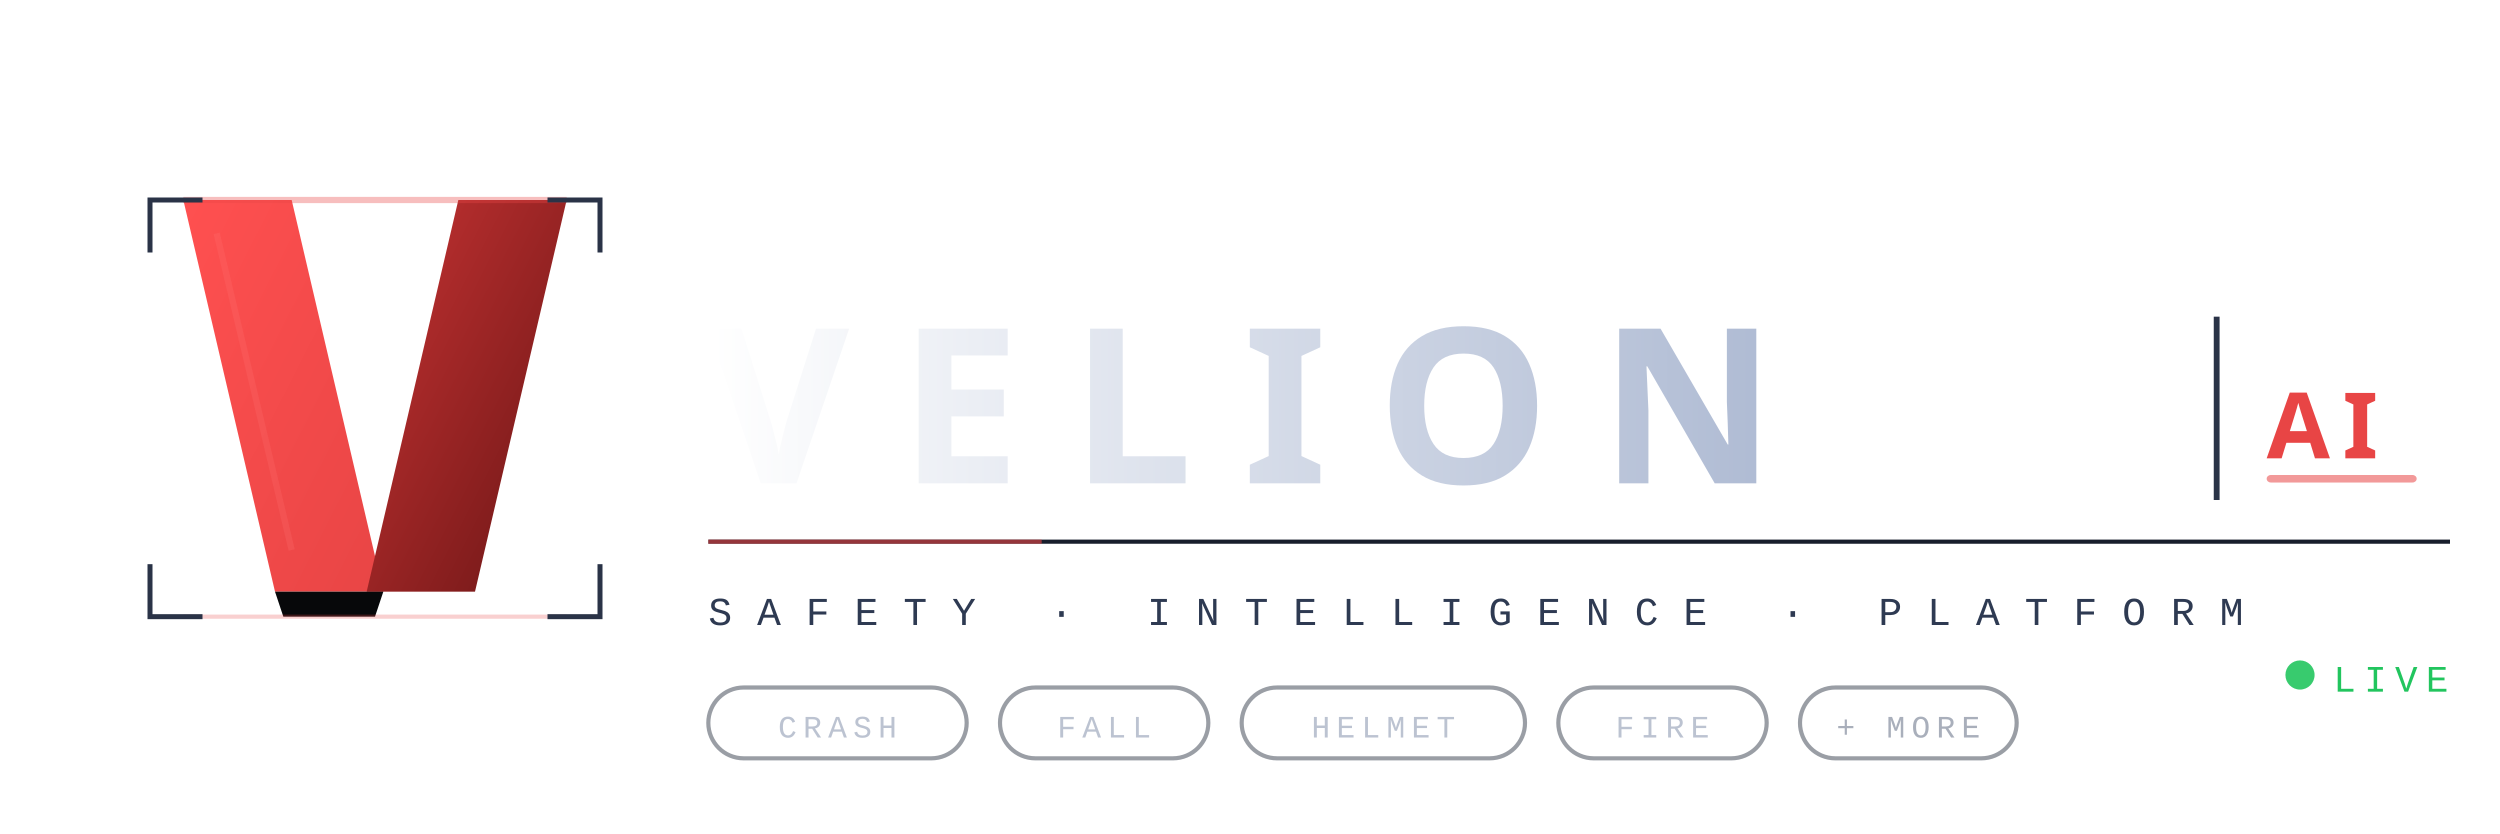
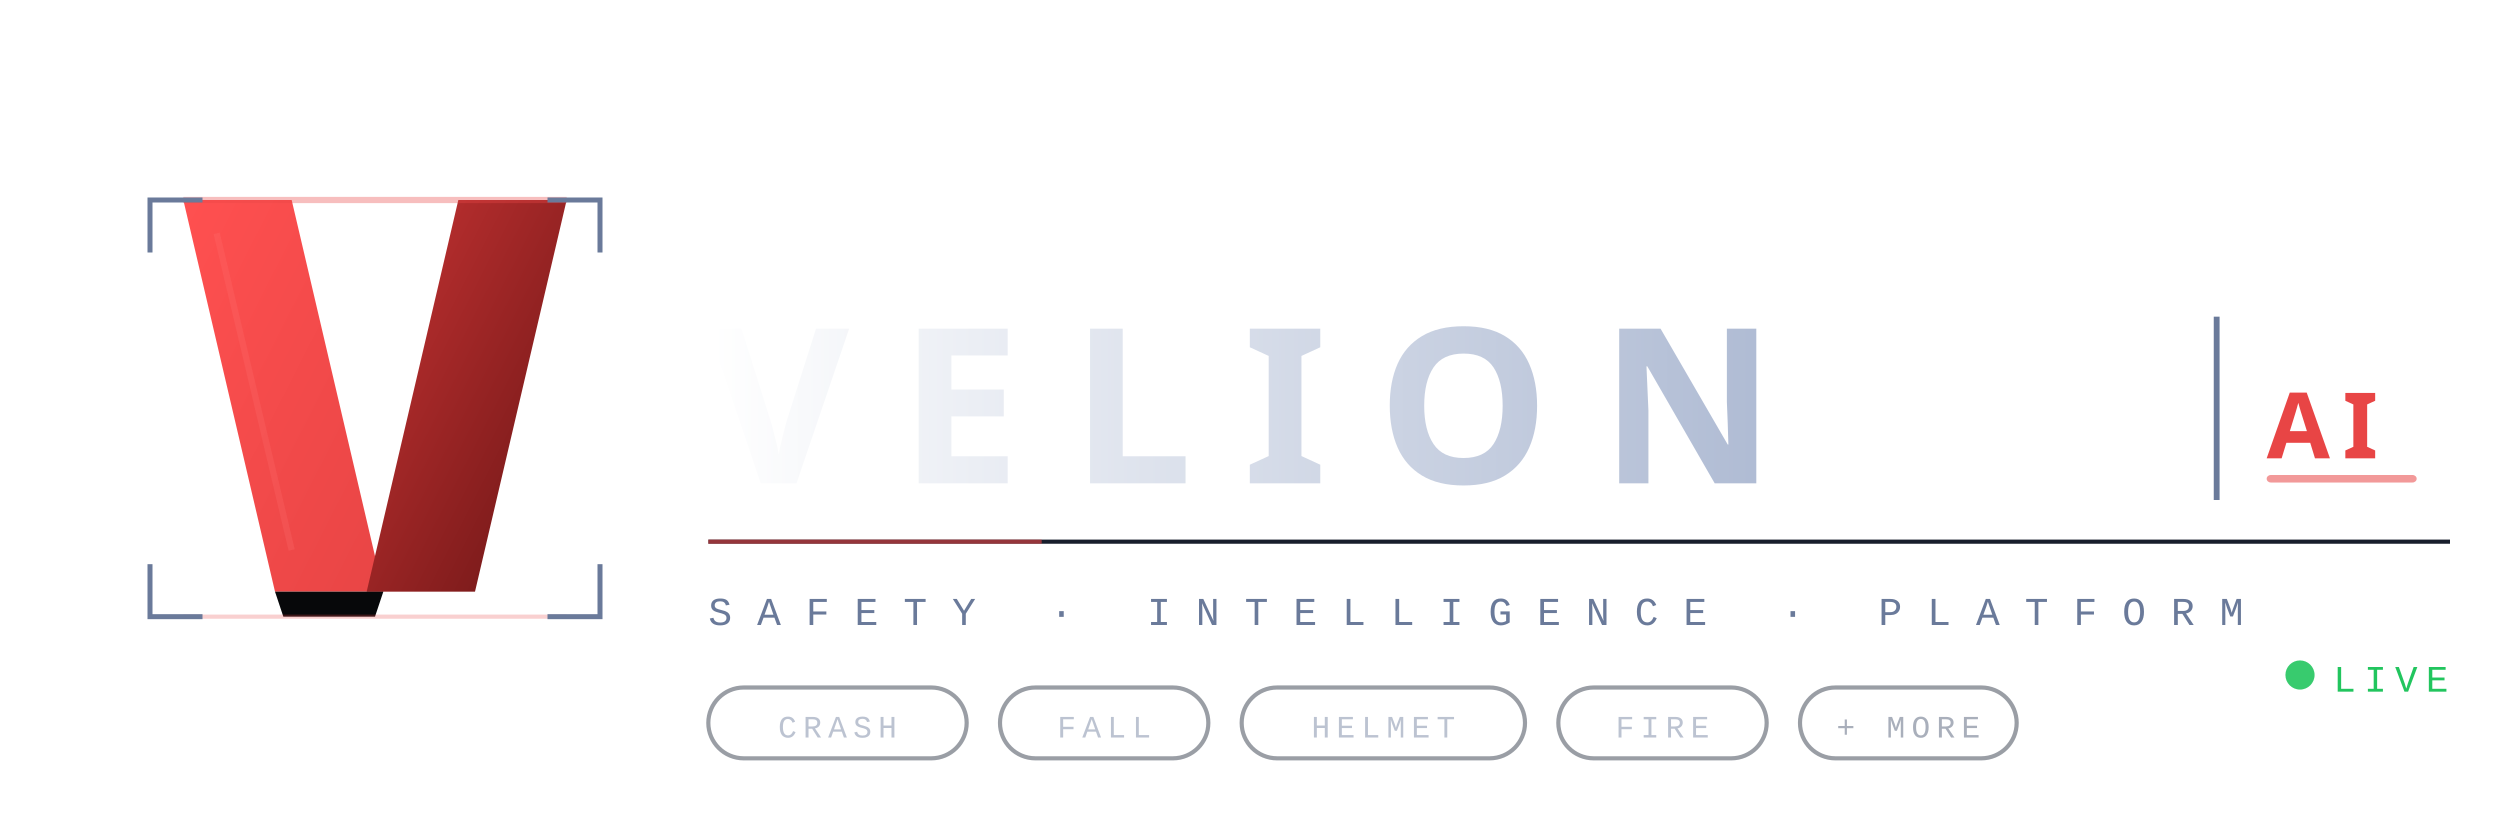
<svg xmlns="http://www.w3.org/2000/svg" viewBox="0 0 600 200" width="600" height="200">
  <defs>
    <linearGradient id="wordFill" x1="0%" y1="0%" x2="100%" y2="0%">
      <stop offset="0%" stop-color="#ffffff" />
      <stop offset="100%" stop-color="#b0bcd4" />
    </linearGradient>
    <linearGradient id="leftSlab" x1="0%" y1="0%" x2="100%" y2="100%">
      <stop offset="0%" stop-color="#ff5050" />
      <stop offset="100%" stop-color="#e84545" />
    </linearGradient>
    <linearGradient id="rightSlab" x1="0%" y1="0%" x2="100%" y2="100%">
      <stop offset="0%" stop-color="#c73333" />
      <stop offset="100%" stop-color="#6a1515" />
    </linearGradient>
  </defs>
  <polygon points="44,48  70,48  92,142  66,142" fill="url(#leftSlab)" />
  <polygon points="136,48  110,48  88,142  114,142" fill="url(#rightSlab)" />
  <polygon points="66,142  92,142  90,148  68,148" fill="#07080a" />
  <line x1="44" y1="48" x2="136" y2="48" stroke="#e84545" stroke-width="1.5" opacity="0.35" />
  <line x1="44" y1="148" x2="136" y2="148" stroke="#e84545" stroke-width="1" opacity="0.25" />
  <line x1="52" y1="56" x2="70" y2="132" stroke="rgba(255,120,120,0.2)" stroke-width="1.5" />
-   <path d="M36 60 L36 48 L48 48" fill="none" stroke="#2a3347" stroke-width="1.2" stroke-linecap="square" />
-   <path d="M144 60 L144 48 L132 48" fill="none" stroke="#2a3347" stroke-width="1.2" stroke-linecap="square" />
-   <path d="M36 136 L36 148 L48 148" fill="none" stroke="#2a3347" stroke-width="1.2" stroke-linecap="square" />
-   <path d="M144 136 L144 148 L132 148" fill="none" stroke="#2a3347" stroke-width="1.2" stroke-linecap="square" />
+   <path d="M36 60 L36 48 L48 48" fill="none" stroke="#6a7a9a" stroke-width="1.2" stroke-linecap="square" />
+   <path d="M144 60 L144 48 L132 48" fill="none" stroke="#6a7a9a" stroke-width="1.2" stroke-linecap="square" />
+   <path d="M36 136 L36 148 L48 148" fill="none" stroke="#6a7a9a" stroke-width="1.2" stroke-linecap="square" />
+   <path d="M144 136 L144 148 L132 148" fill="none" stroke="#6a7a9a" stroke-width="1.2" stroke-linecap="square" />
  <text x="170" y="116" font-family="'Trebuchet MS', 'Century Gothic', Futura, sans-serif" font-size="52" font-weight="700" letter-spacing="12" fill="url(#wordFill)">VELION</text>
-   <line x1="532" y1="76" x2="532" y2="120" stroke="#2a3347" stroke-width="1.4" />
+   <line x1="532" y1="76" x2="532" y2="120" stroke="#6a7a9a" stroke-width="1.4" />
  <text x="544" y="110" font-family="'Trebuchet MS', 'Century Gothic', Futura, sans-serif" font-size="22" font-weight="700" letter-spacing="3" fill="#e84545">AI</text>
  <rect x="544" y="114" width="36" height="1.8" rx="1" fill="#e84545" opacity="0.55" />
  <line x1="170" y1="130" x2="588" y2="130" stroke="#181e2c" stroke-width="1" />
  <rect x="170" y="129.5" width="80" height="1" fill="#e84545" opacity="0.6" />
-   <text x="170" y="150" font-family="'Courier New', monospace" font-size="9.5" letter-spacing="6" fill="#2e3a52">SAFETY · INTELLIGENCE · PLATFORM</text>
+   <text x="170" y="150" font-family="'Courier New', monospace" font-size="9.5" letter-spacing="6" fill="#6a7a9a">SAFETY · INTELLIGENCE · PLATFORM</text>
  <g transform="translate(170, 165)" opacity="0.45">
    <rect x="0" y="0" width="62" height="17" rx="8.5" fill="none" stroke="#1e2838" stroke-width="1" />
    <text x="31" y="12" font-family="'Courier New', monospace" font-size="7.5" fill="#6a7a9a" letter-spacing="1.5" text-anchor="middle">CRASH</text>
    <rect x="70" y="0" width="50" height="17" rx="8.5" fill="none" stroke="#1e2838" stroke-width="1" />
    <text x="95" y="12" font-family="'Courier New', monospace" font-size="7.5" fill="#6a7a9a" letter-spacing="1.5" text-anchor="middle">FALL</text>
    <rect x="128" y="0" width="68" height="17" rx="8.5" fill="none" stroke="#1e2838" stroke-width="1" />
    <text x="162" y="12" font-family="'Courier New', monospace" font-size="7.5" fill="#6a7a9a" letter-spacing="1.5" text-anchor="middle">HELMET</text>
    <rect x="204" y="0" width="50" height="17" rx="8.5" fill="none" stroke="#1e2838" stroke-width="1" />
    <text x="229" y="12" font-family="'Courier New', monospace" font-size="7.5" fill="#6a7a9a" letter-spacing="1.5" text-anchor="middle">FIRE</text>
    <rect x="262" y="0" width="52" height="17" rx="8.5" fill="none" stroke="#1e2838" stroke-width="1" />
    <text x="288" y="12" font-family="'Courier New', monospace" font-size="7.5" fill="#404d68" letter-spacing="1.5" text-anchor="middle">+ MORE</text>
  </g>
  <circle cx="552" cy="162" r="3.5" fill="#22c55e" opacity="0.9">
    <animate attributeName="opacity" values="0.9;0.3;0.9" dur="2s" repeatCount="indefinite" />
  </circle>
  <text x="560" y="166" font-family="'Courier New', monospace" font-size="9" fill="#22c55e" letter-spacing="2">LIVE</text>
</svg>
